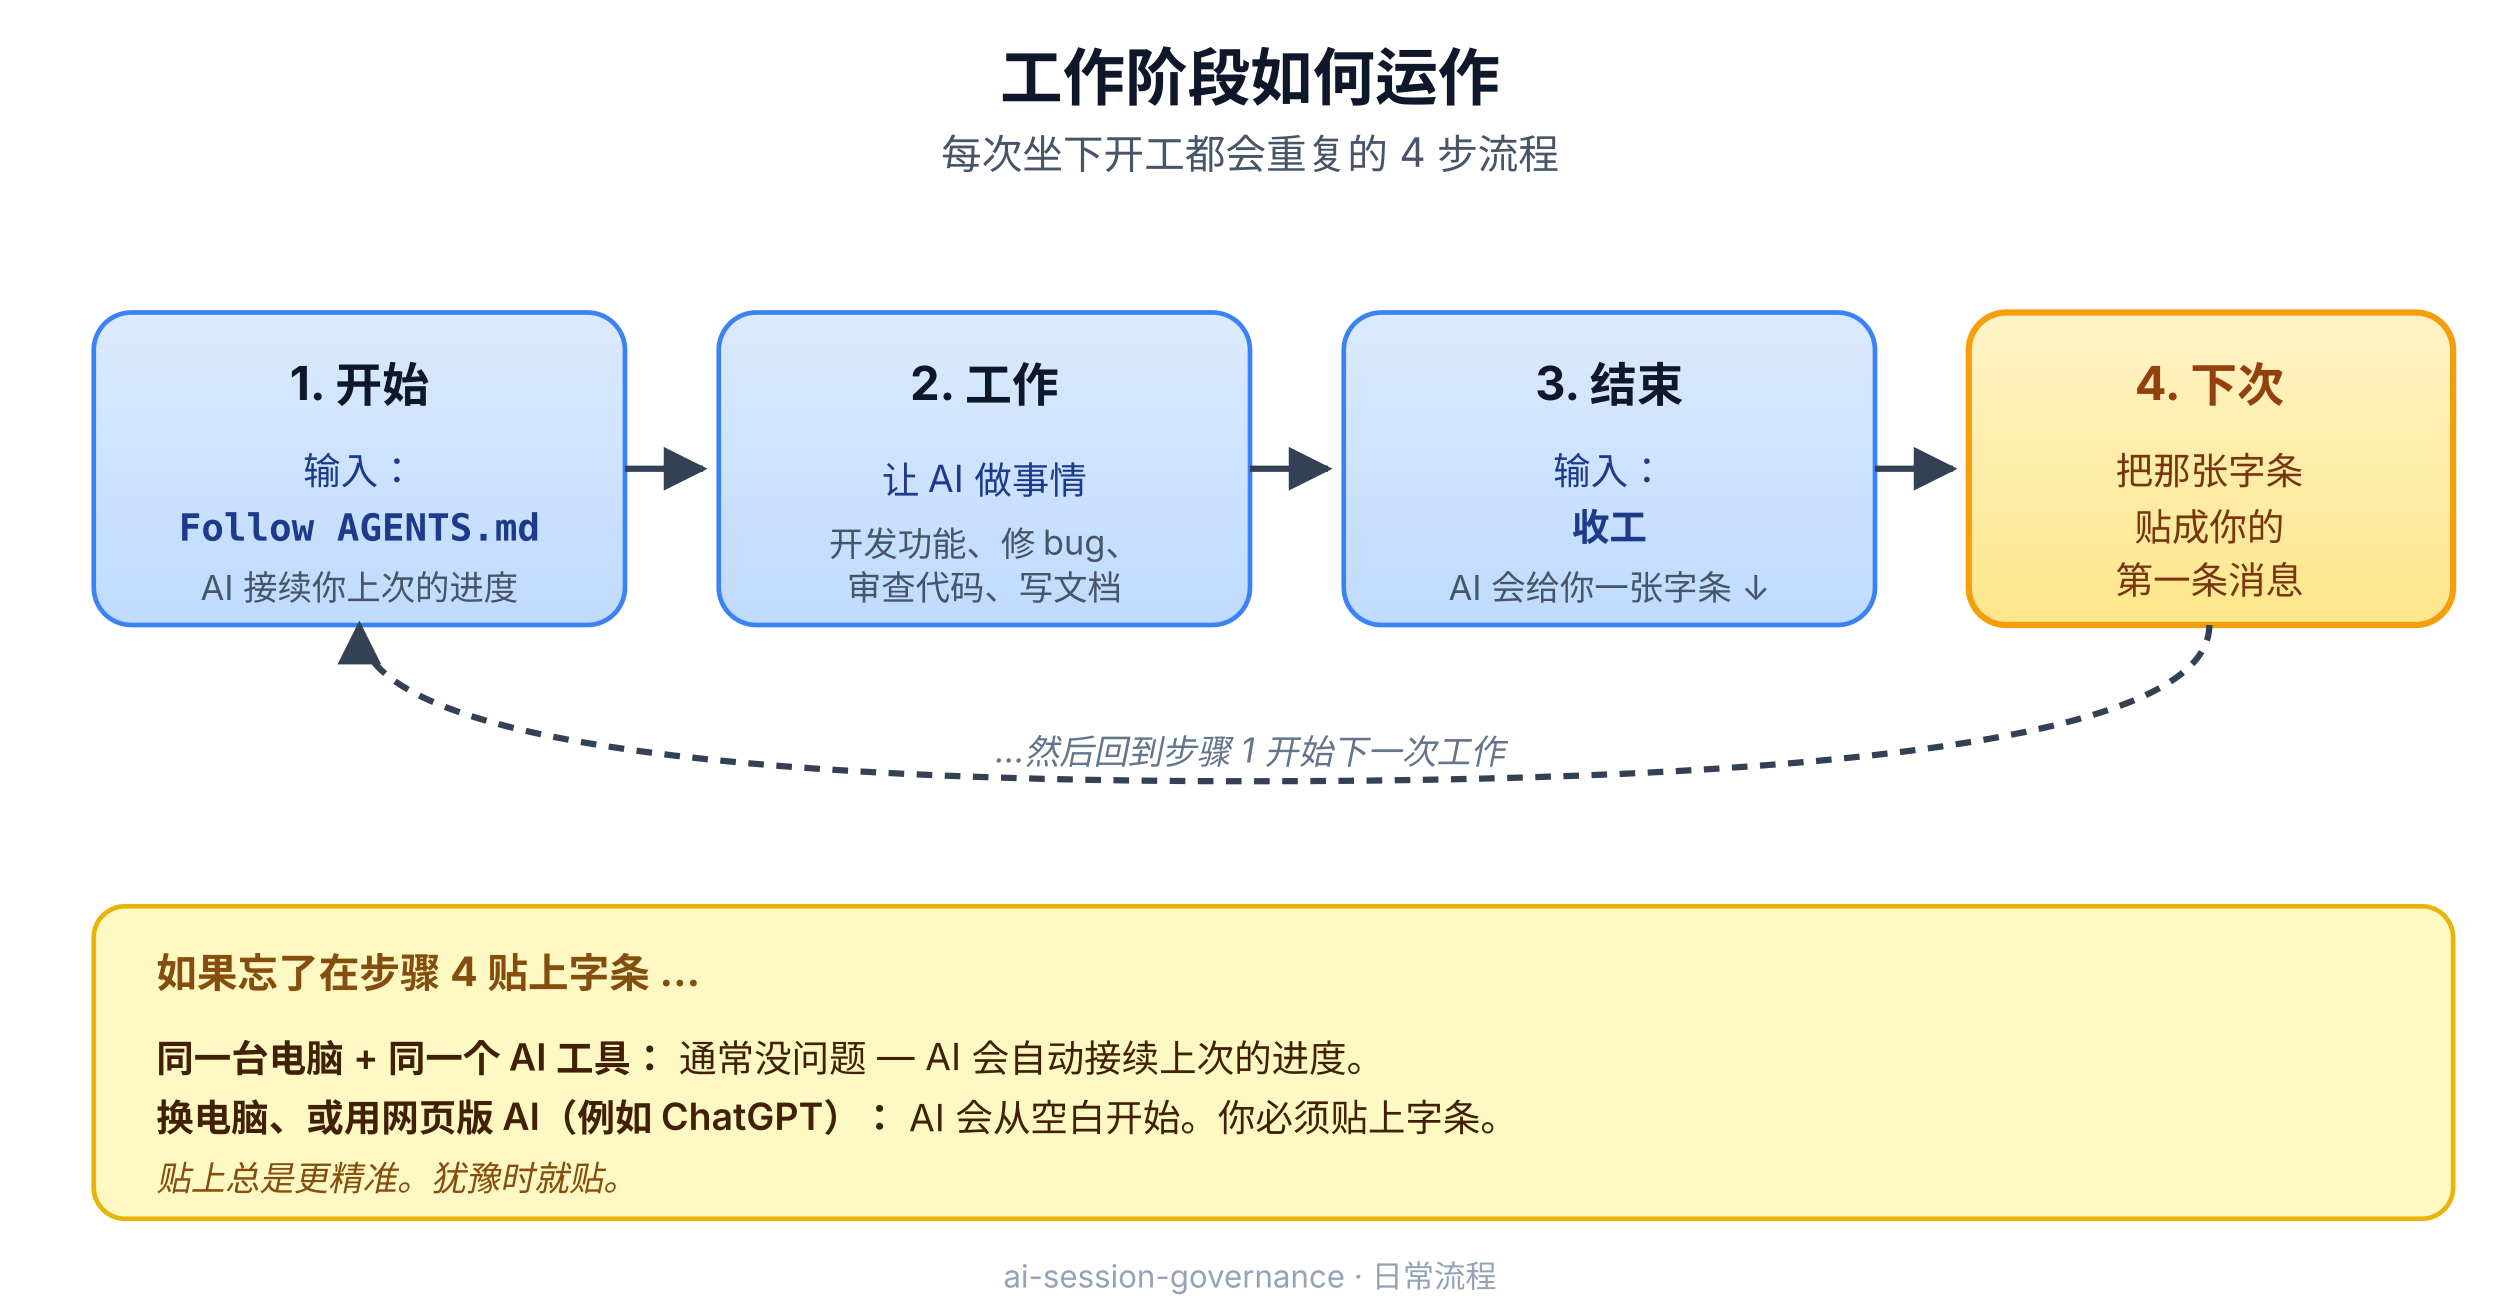
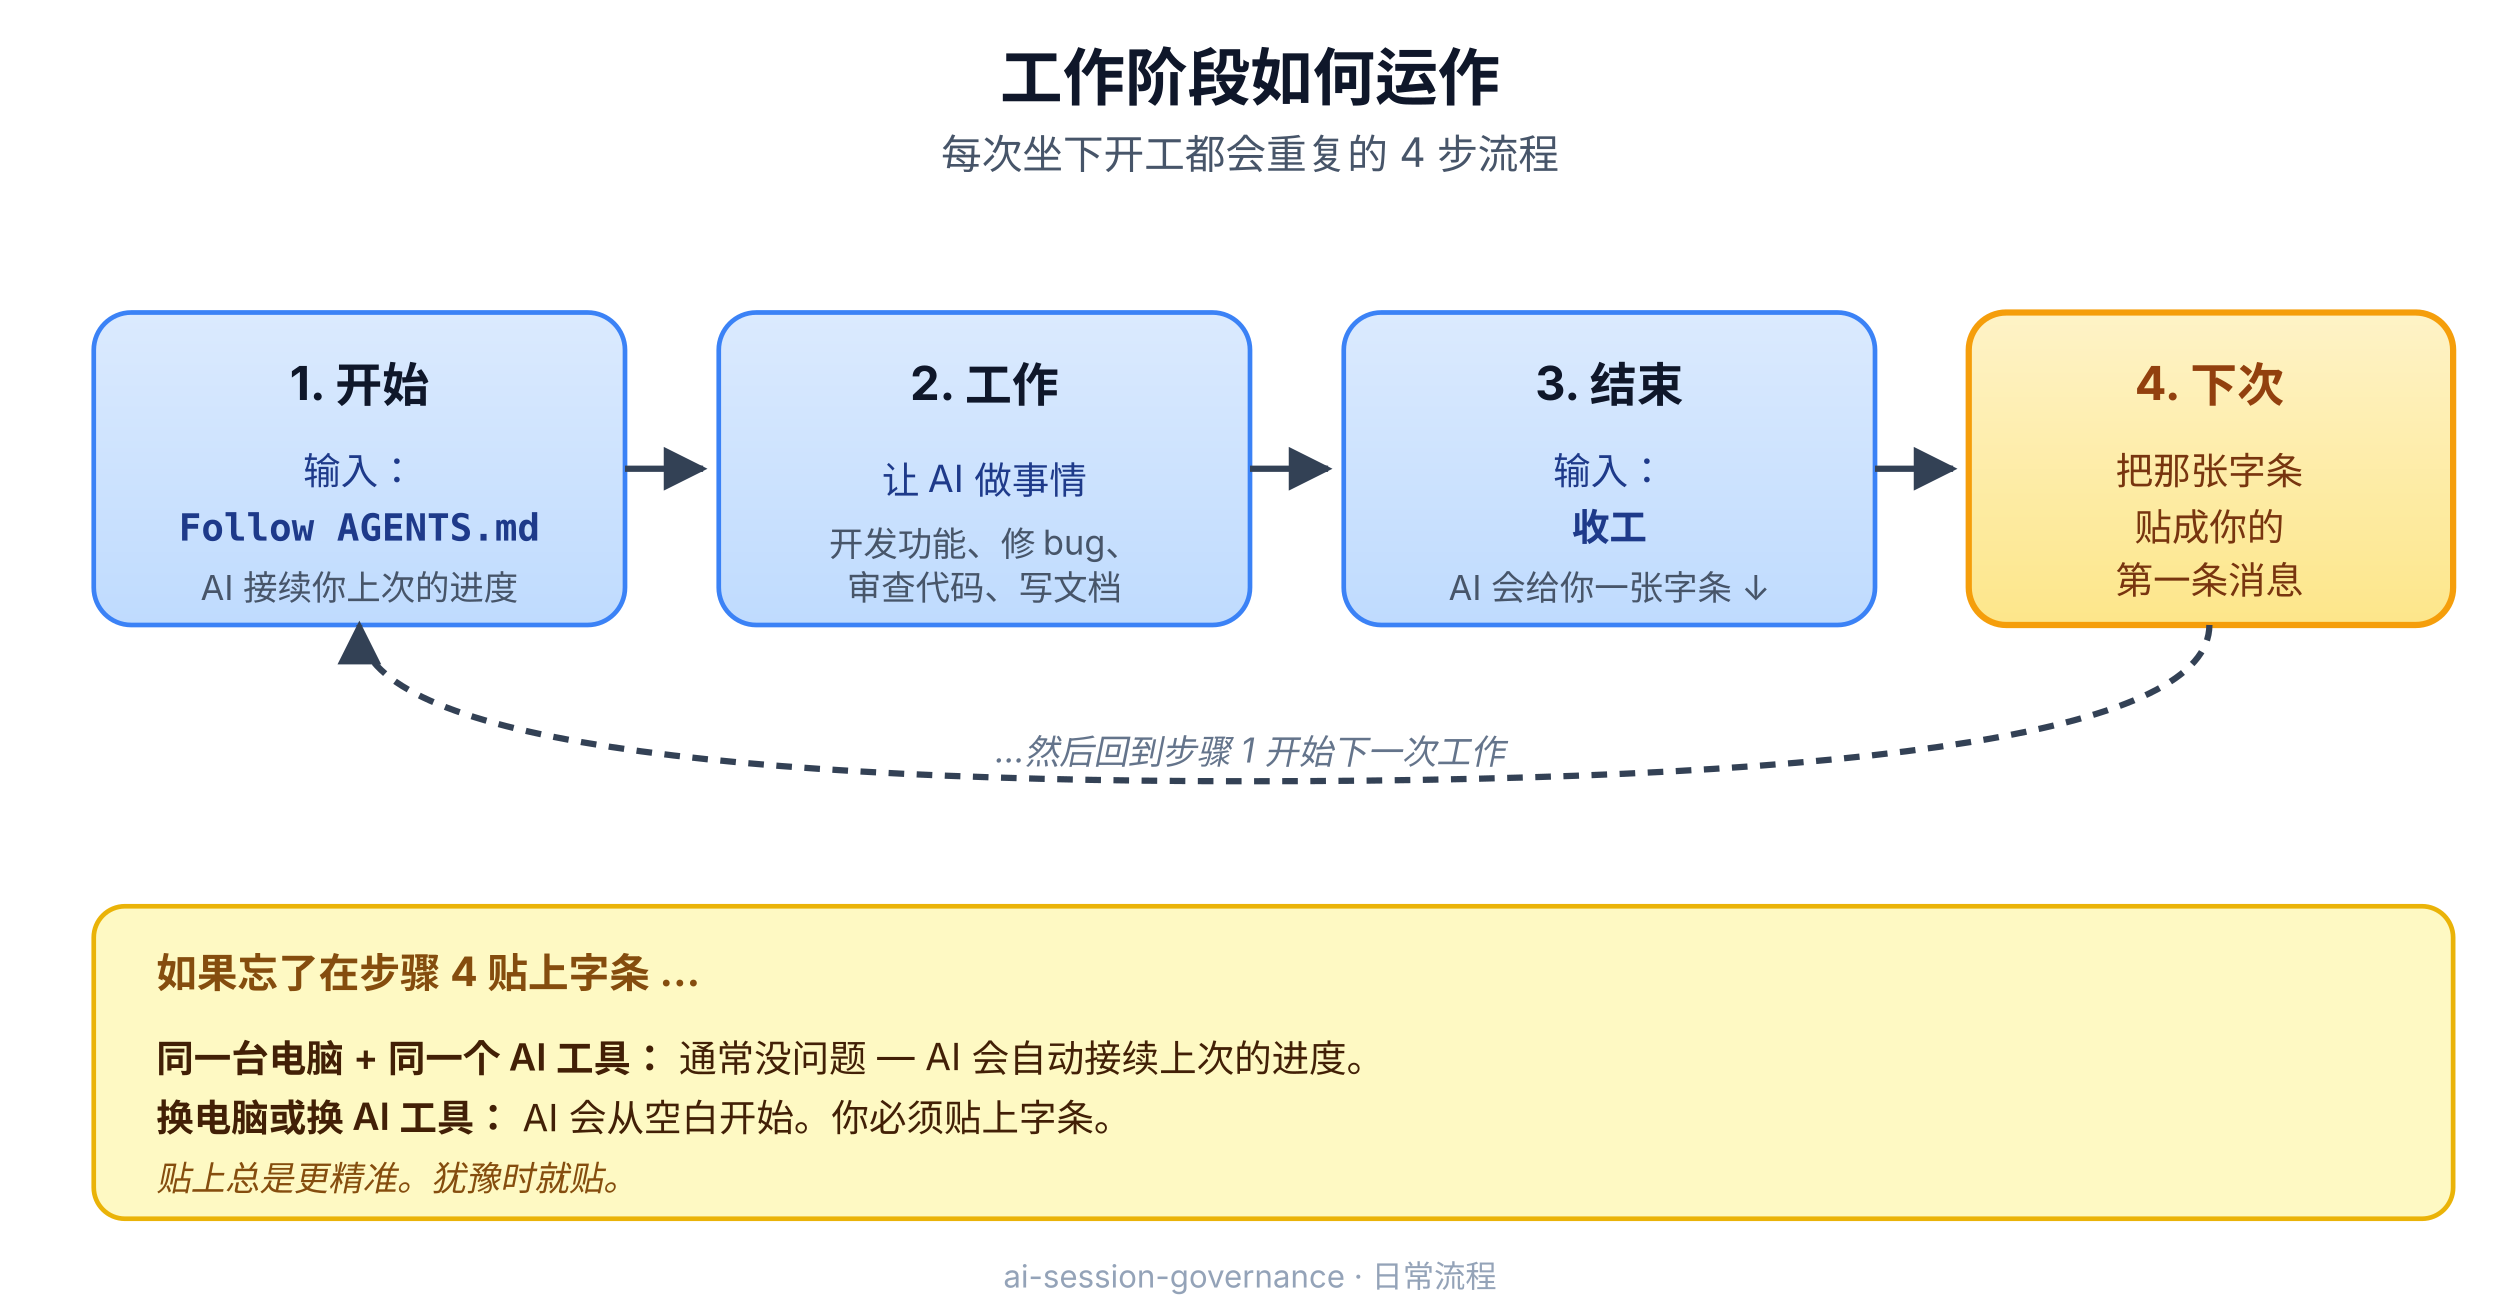
<svg xmlns="http://www.w3.org/2000/svg" viewBox="0 0 800 420" font-family="-apple-system, BlinkMacSystemFont, 'Segoe UI', 'PingFang SC', 'Microsoft YaHei', sans-serif">
  <defs>
    <marker id="arrow" viewBox="0 0 10 10" refX="9" refY="5" markerWidth="7" markerHeight="7" orient="auto-start-reverse">
      <path d="M0,0 L10,5 L0,10 z" fill="#334155" />
    </marker>
    <linearGradient id="step-grad" x1="0" y1="0" x2="0" y2="1">
      <stop offset="0%" stop-color="#dbeafe" />
      <stop offset="100%" stop-color="#bfdbfe" />
    </linearGradient>
    <linearGradient id="note-grad" x1="0" y1="0" x2="0" y2="1">
      <stop offset="0%" stop-color="#fef3c7" />
      <stop offset="100%" stop-color="#fde68a" />
    </linearGradient>
  </defs>
  <text x="400" y="32" text-anchor="middle" font-size="20" font-weight="700" fill="#0f172a">工作阶段如何运作</text>
  <text x="400" y="54" text-anchor="middle" font-size="13" fill="#475569">每次坐下开工都会重复的 4 步流程</text>
  <g>
    <rect x="30" y="100" width="170" height="100" rx="12" fill="url(#step-grad)" stroke="#3b82f6" stroke-width="1.5" />
    <text x="115" y="128" text-anchor="middle" font-size="15" font-weight="700" fill="#0f172a">1. 开始</text>
    <text x="115" y="155" text-anchor="middle" font-size="12" fill="#1e3a8a">输入：</text>
    <text x="115" y="173" text-anchor="middle" font-size="12" font-family="monospace" fill="#1e3a8a" font-weight="600">Follow AGENTS.md</text>
    <text x="115" y="192" text-anchor="middle" font-size="11" fill="#475569">AI 接续你上次的进度</text>
  </g>
  <line x1="200" y1="150" x2="225" y2="150" stroke="#334155" stroke-width="2" marker-end="url(#arrow)" />
  <g>
    <rect x="230" y="100" width="170" height="100" rx="12" fill="url(#step-grad)" stroke="#3b82f6" stroke-width="1.5" />
    <text x="315" y="128" text-anchor="middle" font-size="15" font-weight="700" fill="#0f172a">2. 工作</text>
    <text x="315" y="158" text-anchor="middle" font-size="12" fill="#1e3a8a">让 AI 做事情</text>
    <text x="315" y="178" text-anchor="middle" font-size="11" fill="#475569">开发功能、修 bug、</text>
    <text x="315" y="192" text-anchor="middle" font-size="11" fill="#475569">审查代码、写文档</text>
  </g>
  <line x1="400" y1="150" x2="425" y2="150" stroke="#334155" stroke-width="2" marker-end="url(#arrow)" />
  <g>
    <rect x="430" y="100" width="170" height="100" rx="12" fill="url(#step-grad)" stroke="#3b82f6" stroke-width="1.5" />
    <text x="515" y="128" text-anchor="middle" font-size="15" font-weight="700" fill="#0f172a">3. 结束</text>
    <text x="515" y="155" text-anchor="middle" font-size="12" fill="#1e3a8a">输入：</text>
    <text x="515" y="173" text-anchor="middle" font-size="12" font-family="monospace" fill="#1e3a8a" font-weight="600">收工</text>
    <text x="515" y="192" text-anchor="middle" font-size="11" fill="#475569">AI 会给你一张字条 ↓</text>
  </g>
  <line x1="600" y1="150" x2="625" y2="150" stroke="#334155" stroke-width="2" marker-end="url(#arrow)" />
  <g>
    <rect x="630" y="100" width="155" height="100" rx="12" fill="url(#note-grad)" stroke="#f59e0b" stroke-width="2" />
    <text x="707" y="128" text-anchor="middle" font-size="15" font-weight="700" fill="#92400e">4. 下次</text>
    <text x="707" y="155" text-anchor="middle" font-size="12" fill="#78350f">把那张字条</text>
    <text x="707" y="173" text-anchor="middle" font-size="12" fill="#78350f">贴成你的</text>
    <text x="707" y="190" text-anchor="middle" font-size="12" fill="#78350f">第一条消息</text>
  </g>
  <path d="M 707,200 Q 707,250 400,250 Q 115,250 115,200" stroke="#334155" stroke-width="2" fill="none" stroke-dasharray="5,4" marker-end="url(#arrow)" />
  <text x="400" y="244" text-anchor="middle" font-size="11" fill="#64748b" font-style="italic">…然后回到步骤 1 开始下一次工作</text>
  <g>
    <rect x="30" y="290" width="755" height="100" rx="10" fill="#fef9c3" stroke="#eab308" stroke-width="1.5" />
    <text x="50" y="316" font-size="13" font-weight="700" fill="#854d0e">如果忘了在步骤 4 贴上字条 …</text>
    <text x="50" y="343" font-size="12" fill="#422006">
      <tspan font-weight="600">同一台电脑 + 同一个 AI 工具：</tspan>
      <tspan>通常没问题 — AI 会自动接续上次的进度。</tspan>
    </text>
    <text x="50" y="362" font-size="12" fill="#422006">
-       <tspan font-weight="600">换电脑、或用网页版 AI（例如 ChatGPT）：</tspan>
+       <tspan font-weight="600">换电脑或换 AI 工具：</tspan>
      <tspan>AI 会从空白开始。你必须贴上字条。</tspan>
    </text>
    <text x="50" y="381" font-size="11" fill="#854d0e" font-style="italic">贴上总是更精准。犹豫时就贴。</text>
  </g>
  <text x="400" y="412" text-anchor="middle" font-size="10" fill="#94a3b8">ai-session-governance · 日常流程</text>
</svg>
